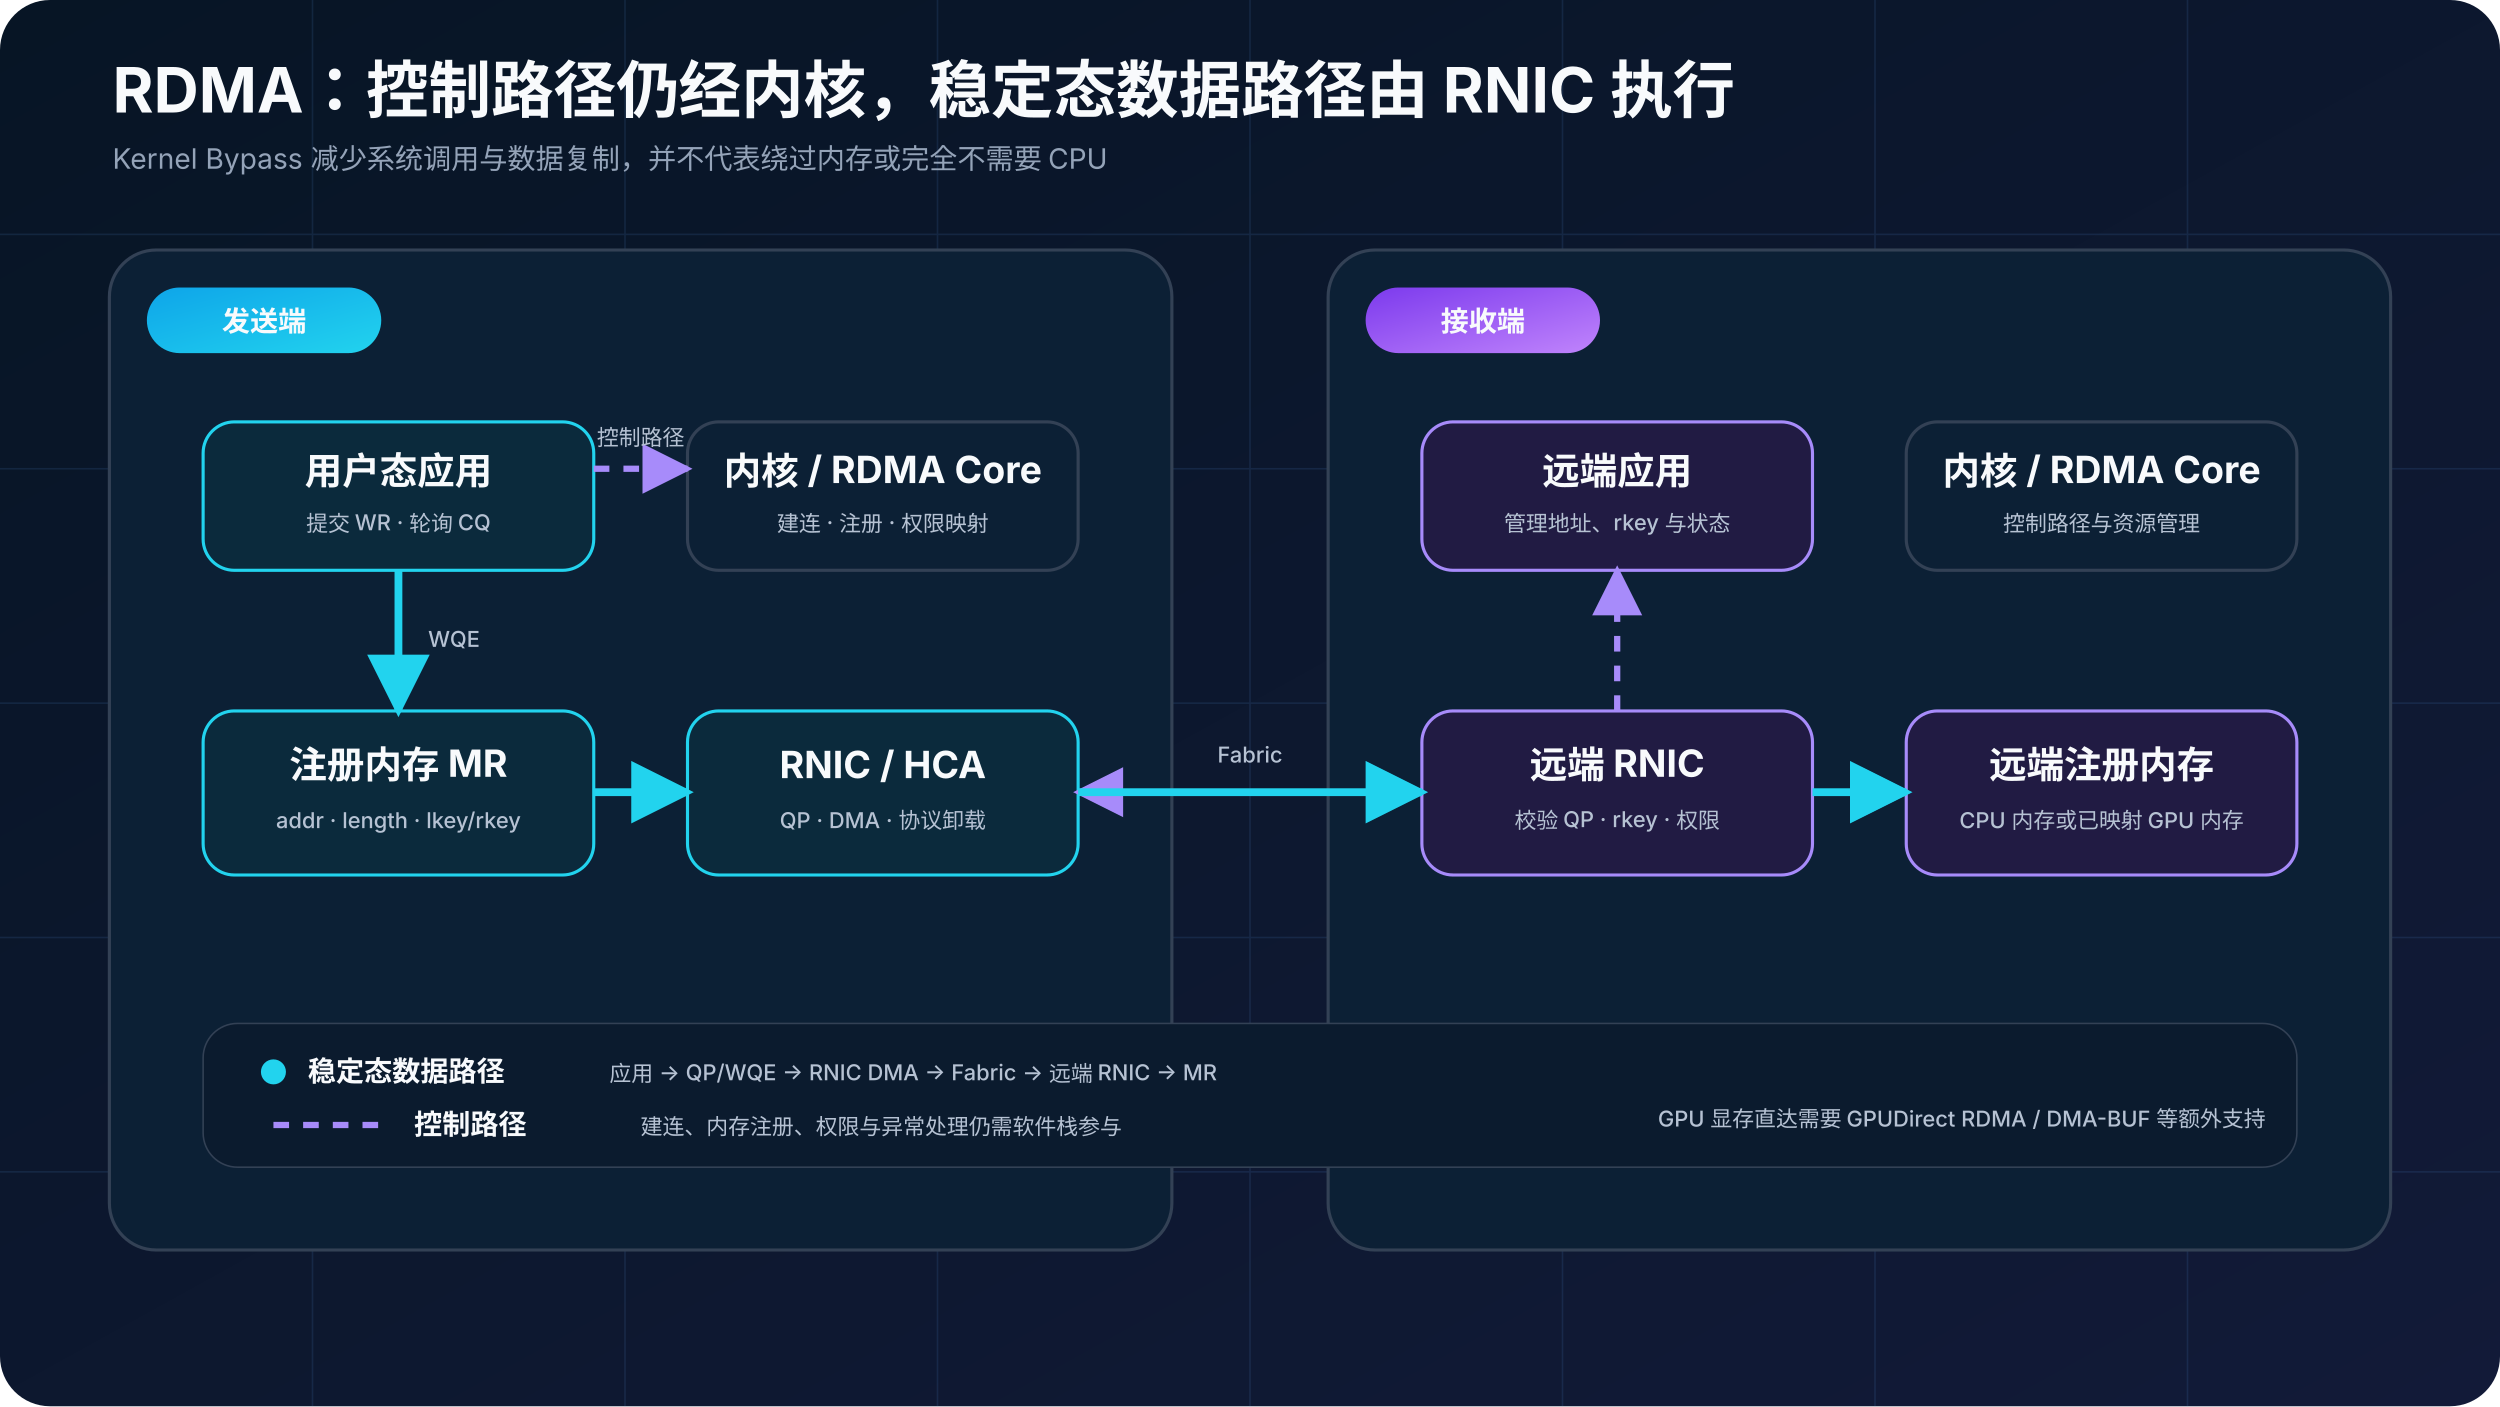
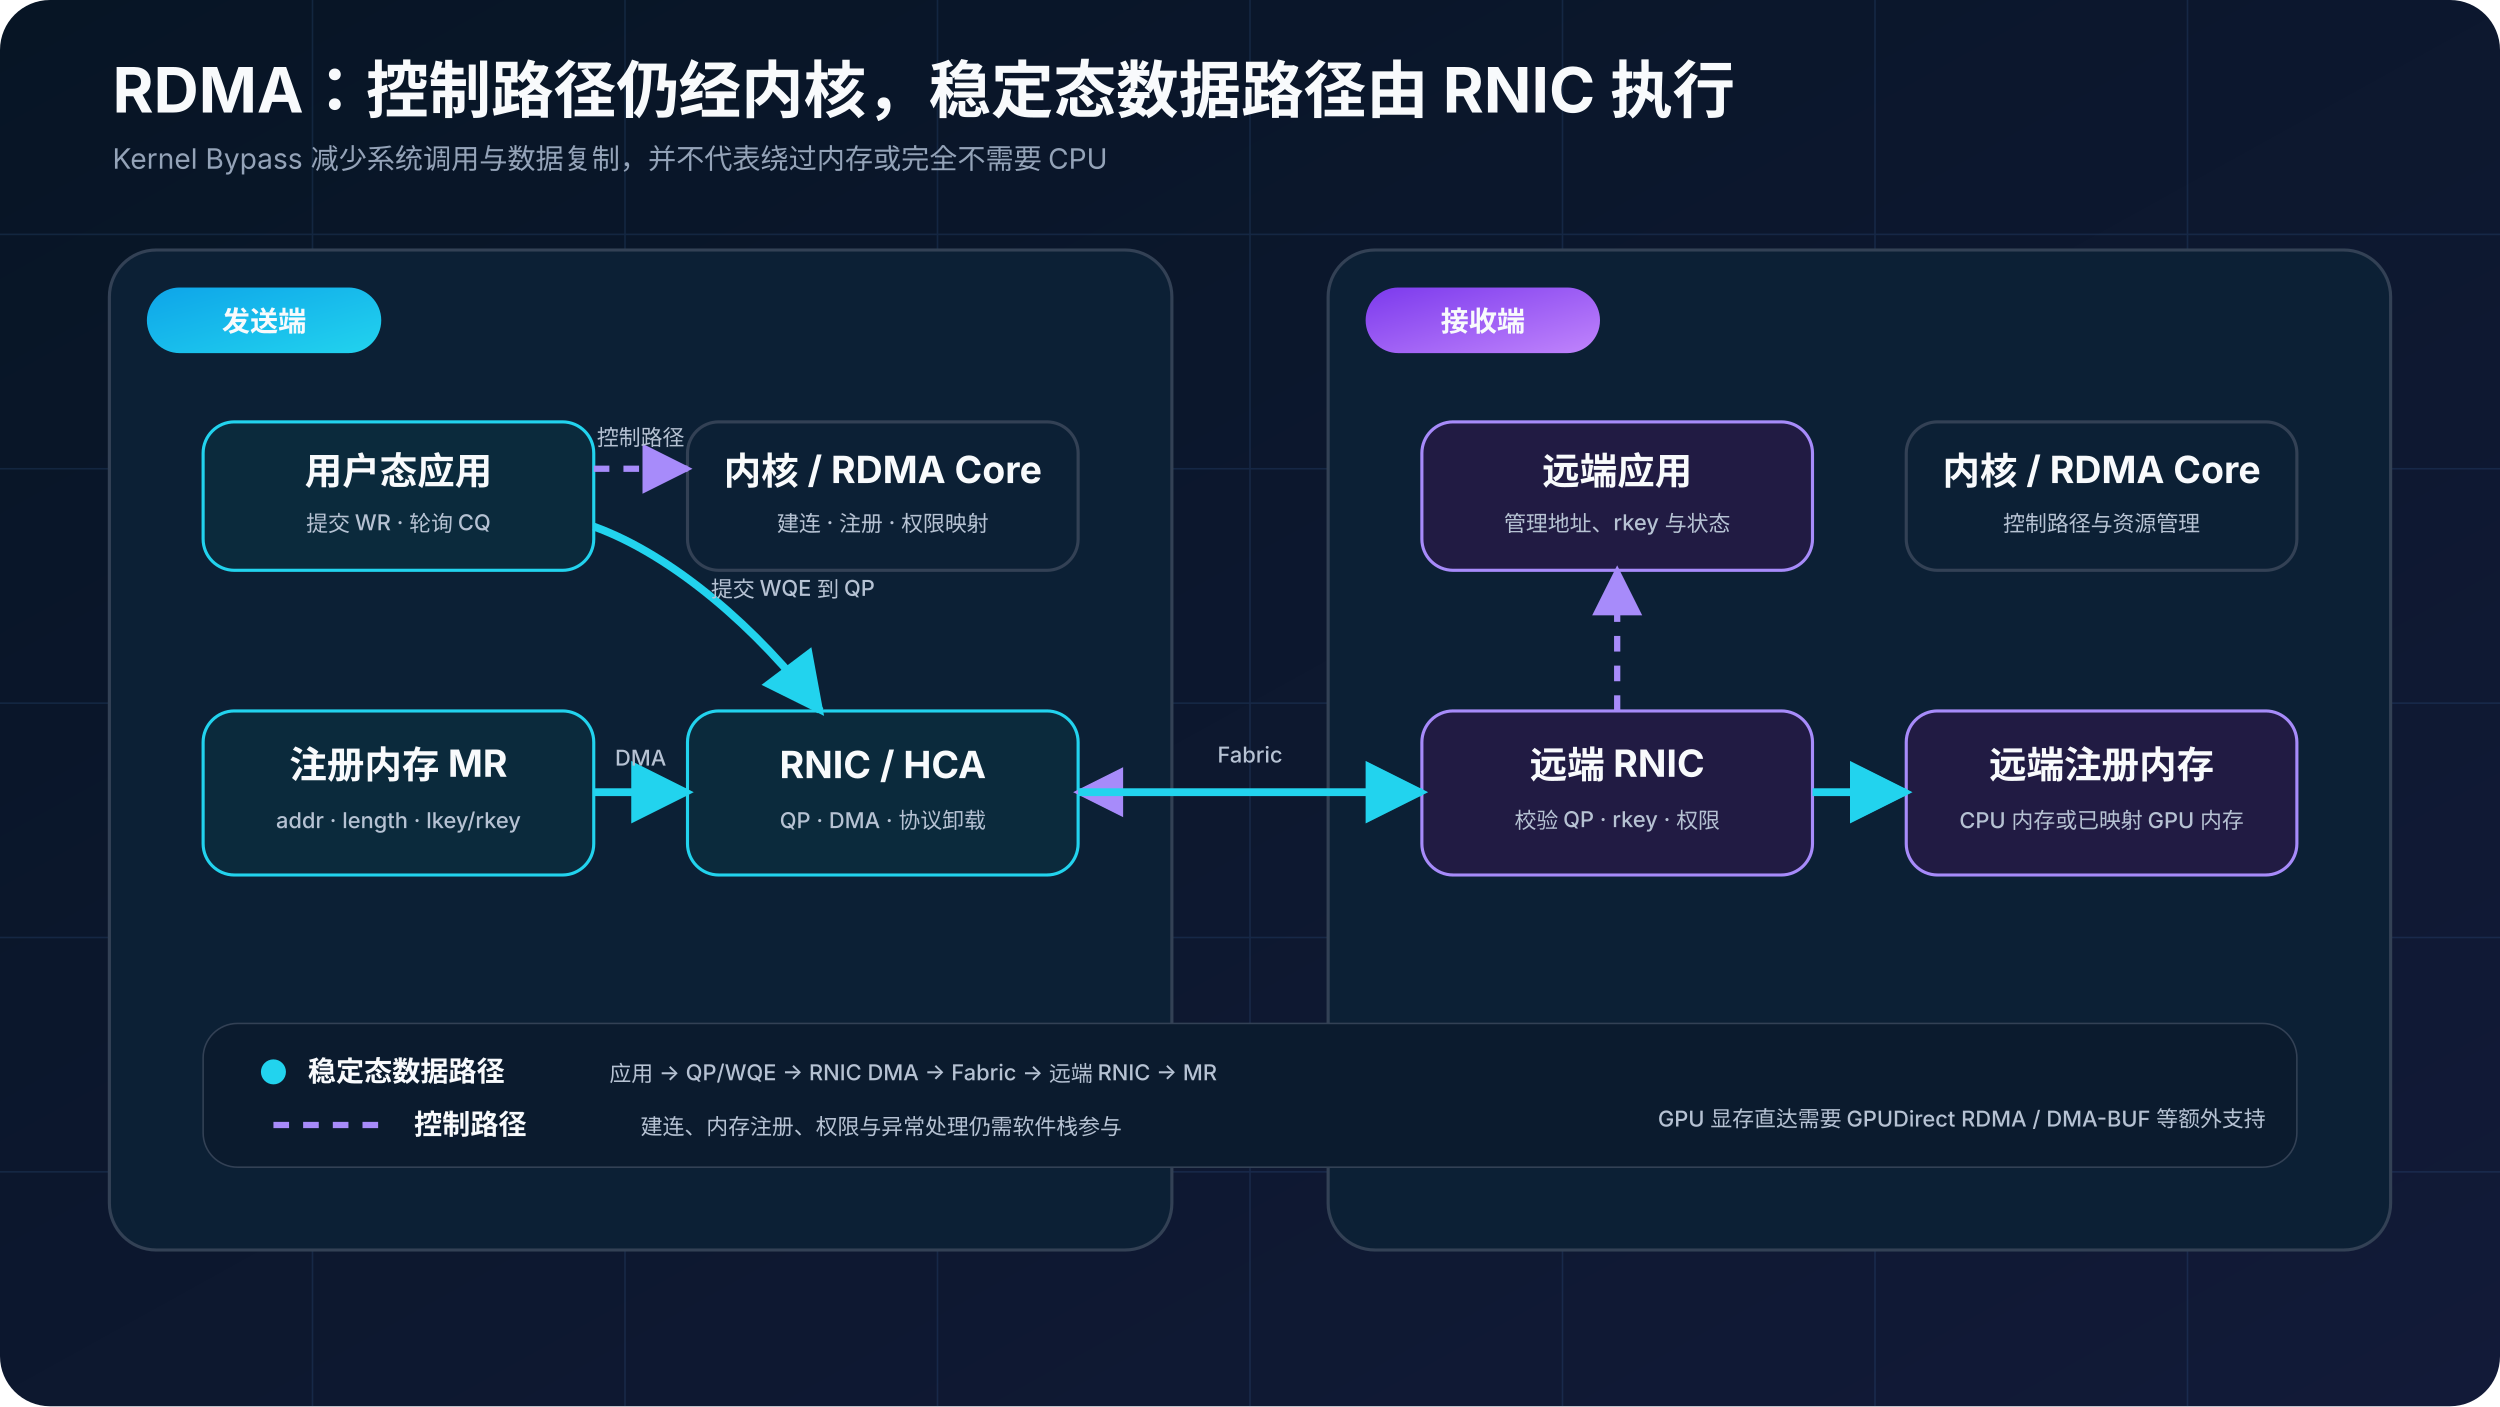
<svg xmlns="http://www.w3.org/2000/svg" width="1600" height="900" viewBox="0 0 1600 900" role="img" aria-labelledby="title desc">
  <defs>
    <linearGradient id="bg" x1="0" y1="0" x2="1" y2="1">
      <stop stop-color="#071525" />
      <stop offset="1" stop-color="#121a38" />
    </linearGradient>
    <linearGradient id="cyan" x1="0" y1="0" x2="1" y2="1">
      <stop stop-color="#0ea5e9" />
      <stop offset="1" stop-color="#22d3ee" />
    </linearGradient>
    <linearGradient id="purple" x1="0" y1="0" x2="1" y2="1">
      <stop stop-color="#7c3aed" />
      <stop offset="1" stop-color="#c084fc" />
    </linearGradient>
    <marker id="arrowC" viewBox="0 0 10 10" refX="9" refY="5" markerWidth="8" markerHeight="8" orient="auto">
      <path d="M0 0L10 5L0 10Z" fill="#22d3ee" />
    </marker>
    <marker id="arrowP" viewBox="0 0 10 10" refX="9" refY="5" markerWidth="8" markerHeight="8" orient="auto">
      <path d="M0 0L10 5L0 10Z" fill="#a78bfa" />
    </marker>
    <style>.title{font:700 40px system-ui,-apple-system,"PingFang SC",sans-serif;fill:#f8fafc}.sub{font:400 18px system-ui,-apple-system,"PingFang SC",sans-serif;fill:#94a3b8}.head{font:700 24px system-ui,-apple-system,"PingFang SC",sans-serif;fill:#f8fafc}.label{font:700 18px system-ui,-apple-system,"PingFang SC",sans-serif;fill:#f8fafc}.tiny{font:500 14px system-ui,-apple-system,"PingFang SC",sans-serif;fill:#b6c2d3}.card{fill:#0c2035;stroke:#334155;stroke-width:2}.cyan{fill:#0b2a3c;stroke:#22d3ee;stroke-width:2}.purple{fill:#211b43;stroke:#a78bfa;stroke-width:2}.cline{fill:none;stroke:#22d3ee;stroke-width:5;marker-end:url(#arrowC)}.pline{fill:none;stroke:#a78bfa;stroke-width:4;stroke-dasharray:10 9;marker-end:url(#arrowP)}</style>
  </defs>
  <rect width="1600" height="900" rx="32" fill="url(#bg)" />
  <g opacity=".12" stroke="#60a5fa">
    <path d="M0 150H1600M0 300H1600M0 450H1600M0 600H1600M0 750H1600" />
    <path d="M200 0V900M400 0V900M600 0V900M800 0V900M1000 0V900M1200 0V900M1400 0V900" />
  </g>
  <text x="72" y="72" class="title">RDMA：控制路径仍经内核，稳定态数据路径由 RNIC 执行</text>
  <text x="72" y="108" class="sub">Kernel Bypass 减少系统调用与数据复制，并不代表绕过内存或完全不需要 CPU</text>
  <rect x="70" y="160" width="680" height="640" rx="30" class="card" />
  <rect x="850" y="160" width="680" height="640" rx="30" class="card" />
  <rect x="94" y="184" width="150" height="42" rx="21" fill="url(#cyan)" />
  <text x="169" y="212" text-anchor="middle" class="label">发送端</text>
  <rect x="874" y="184" width="150" height="42" rx="21" fill="url(#purple)" />
  <text x="949" y="212" text-anchor="middle" class="label">接收端</text>
  <rect x="130" y="270" width="250" height="95" rx="20" class="cyan" />
  <text x="255" y="310" text-anchor="middle" class="head">用户态应用</text>
  <text x="255" y="340" text-anchor="middle" class="tiny">提交 WR · 轮询 CQ</text>
  <rect x="440" y="270" width="250" height="95" rx="20" class="card" />
  <text x="565" y="310" text-anchor="middle" class="head">内核 / RDMA Core</text>
  <text x="565" y="340" text-anchor="middle" class="tiny">建连 · 注册 · 权限映射</text>
  <path d="M380 300H440" class="pline" />
  <text x="410" y="285" text-anchor="middle" class="tiny">控制路径</text>
  <rect x="130" y="455" width="250" height="105" rx="20" class="cyan" />
  <text x="255" y="498" text-anchor="middle" class="head">注册内存 MR</text>
  <text x="255" y="530" text-anchor="middle" class="tiny">addr · length · lkey/rkey</text>
  <rect x="440" y="455" width="250" height="105" rx="20" class="cyan" />
  <text x="565" y="498" text-anchor="middle" class="head">RNIC / HCA</text>
  <text x="565" y="530" text-anchor="middle" class="tiny">QP · DMA · 协议卸载</text>
-   <path d="M255 365V455" class="cline" />
-   <text x="274" y="414" class="tiny">WQE</text>
+   <path d="M380 337C430 355 485 402 525 455" class="cline" />
+   <text x="455" y="382" class="tiny">提交 WQE 到 QP</text>
  <path d="M380 507H440" class="cline" />
+   <text x="410" y="490" text-anchor="middle" class="tiny">DMA</text>
  <rect x="910" y="270" width="250" height="95" rx="20" class="purple" />
  <text x="1035" y="310" text-anchor="middle" class="head">远端应用</text>
  <text x="1035" y="340" text-anchor="middle" class="tiny">管理地址、rkey 与状态</text>
  <rect x="1220" y="270" width="250" height="95" rx="20" class="card" />
  <text x="1345" y="310" text-anchor="middle" class="head">内核 / RDMA Core</text>
  <text x="1345" y="340" text-anchor="middle" class="tiny">控制路径与资源管理</text>
  <rect x="910" y="455" width="250" height="105" rx="20" class="purple" />
  <text x="1035" y="498" text-anchor="middle" class="head">远端 RNIC</text>
  <text x="1035" y="530" text-anchor="middle" class="tiny">校验 QP · rkey · 权限</text>
  <rect x="1220" y="455" width="250" height="105" rx="20" class="purple" />
  <text x="1345" y="498" text-anchor="middle" class="head">远端注册内存</text>
  <text x="1345" y="530" text-anchor="middle" class="tiny">CPU 内存或已映射 GPU 内存</text>
  <path d="M910 507H690" class="pline" />
  <text x="800" y="488" text-anchor="middle" class="tiny">Fabric</text>
  <path d="M1160 507H1220" class="pline" />
  <path d="M690 507H910" class="cline" />
  <path d="M1160 507H1220" class="cline" />
  <path d="M1035 455V365" class="pline" />
  <rect x="130" y="655" width="1340" height="92" rx="22" fill="#0b1b2e" stroke="#334155" />
  <circle cx="175" cy="686" r="8" fill="#22d3ee" />
  <text x="197" y="692" class="label">稳定态数据路径</text>
  <text x="390" y="692" class="tiny">应用 → QP/WQE → RNIC DMA → Fabric → 远端 RNIC → MR</text>
  <line x1="175" y1="720" x2="245" y2="720" stroke="#a78bfa" stroke-width="4" stroke-dasharray="10 9" />
  <text x="265" y="726" class="label">控制路径</text>
  <text x="410" y="726" class="tiny">建连、内存注册、权限与异常处理仍需软件栈参与</text>
  <text x="1450" y="721" text-anchor="end" class="tiny">GPU 显存直达需要 GPUDirect RDMA / DMA-BUF 等额外支持</text>
</svg>
